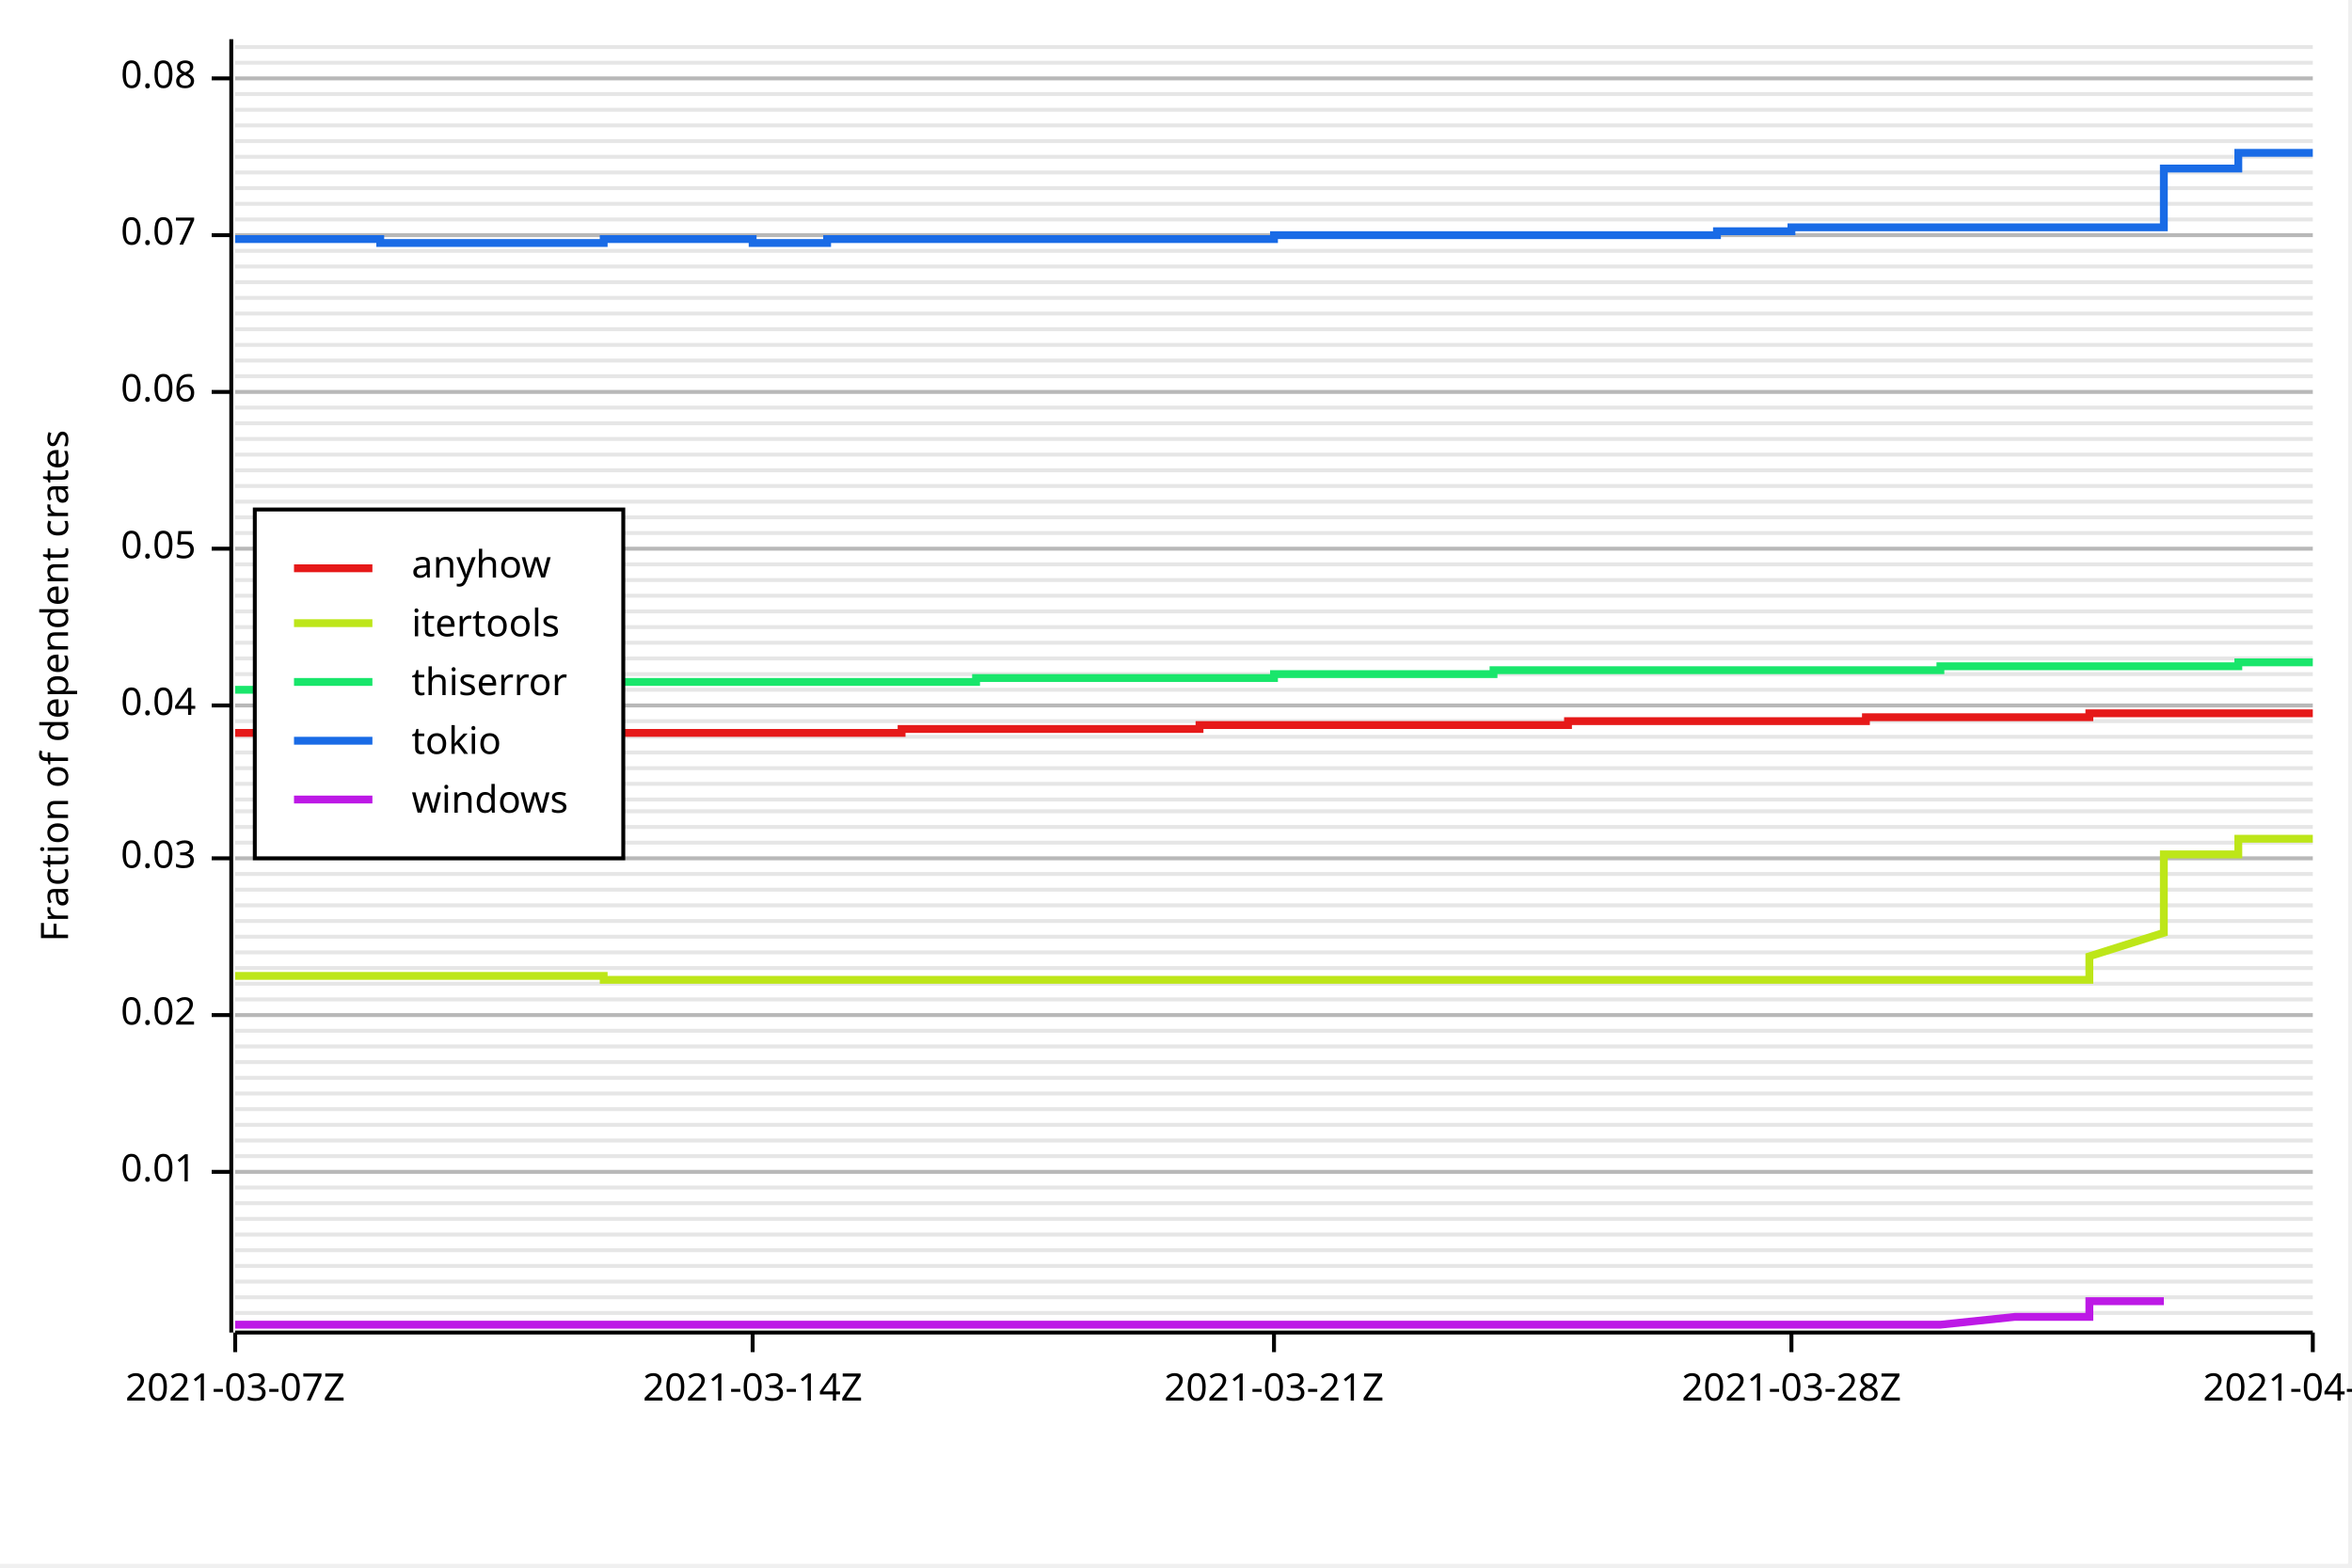
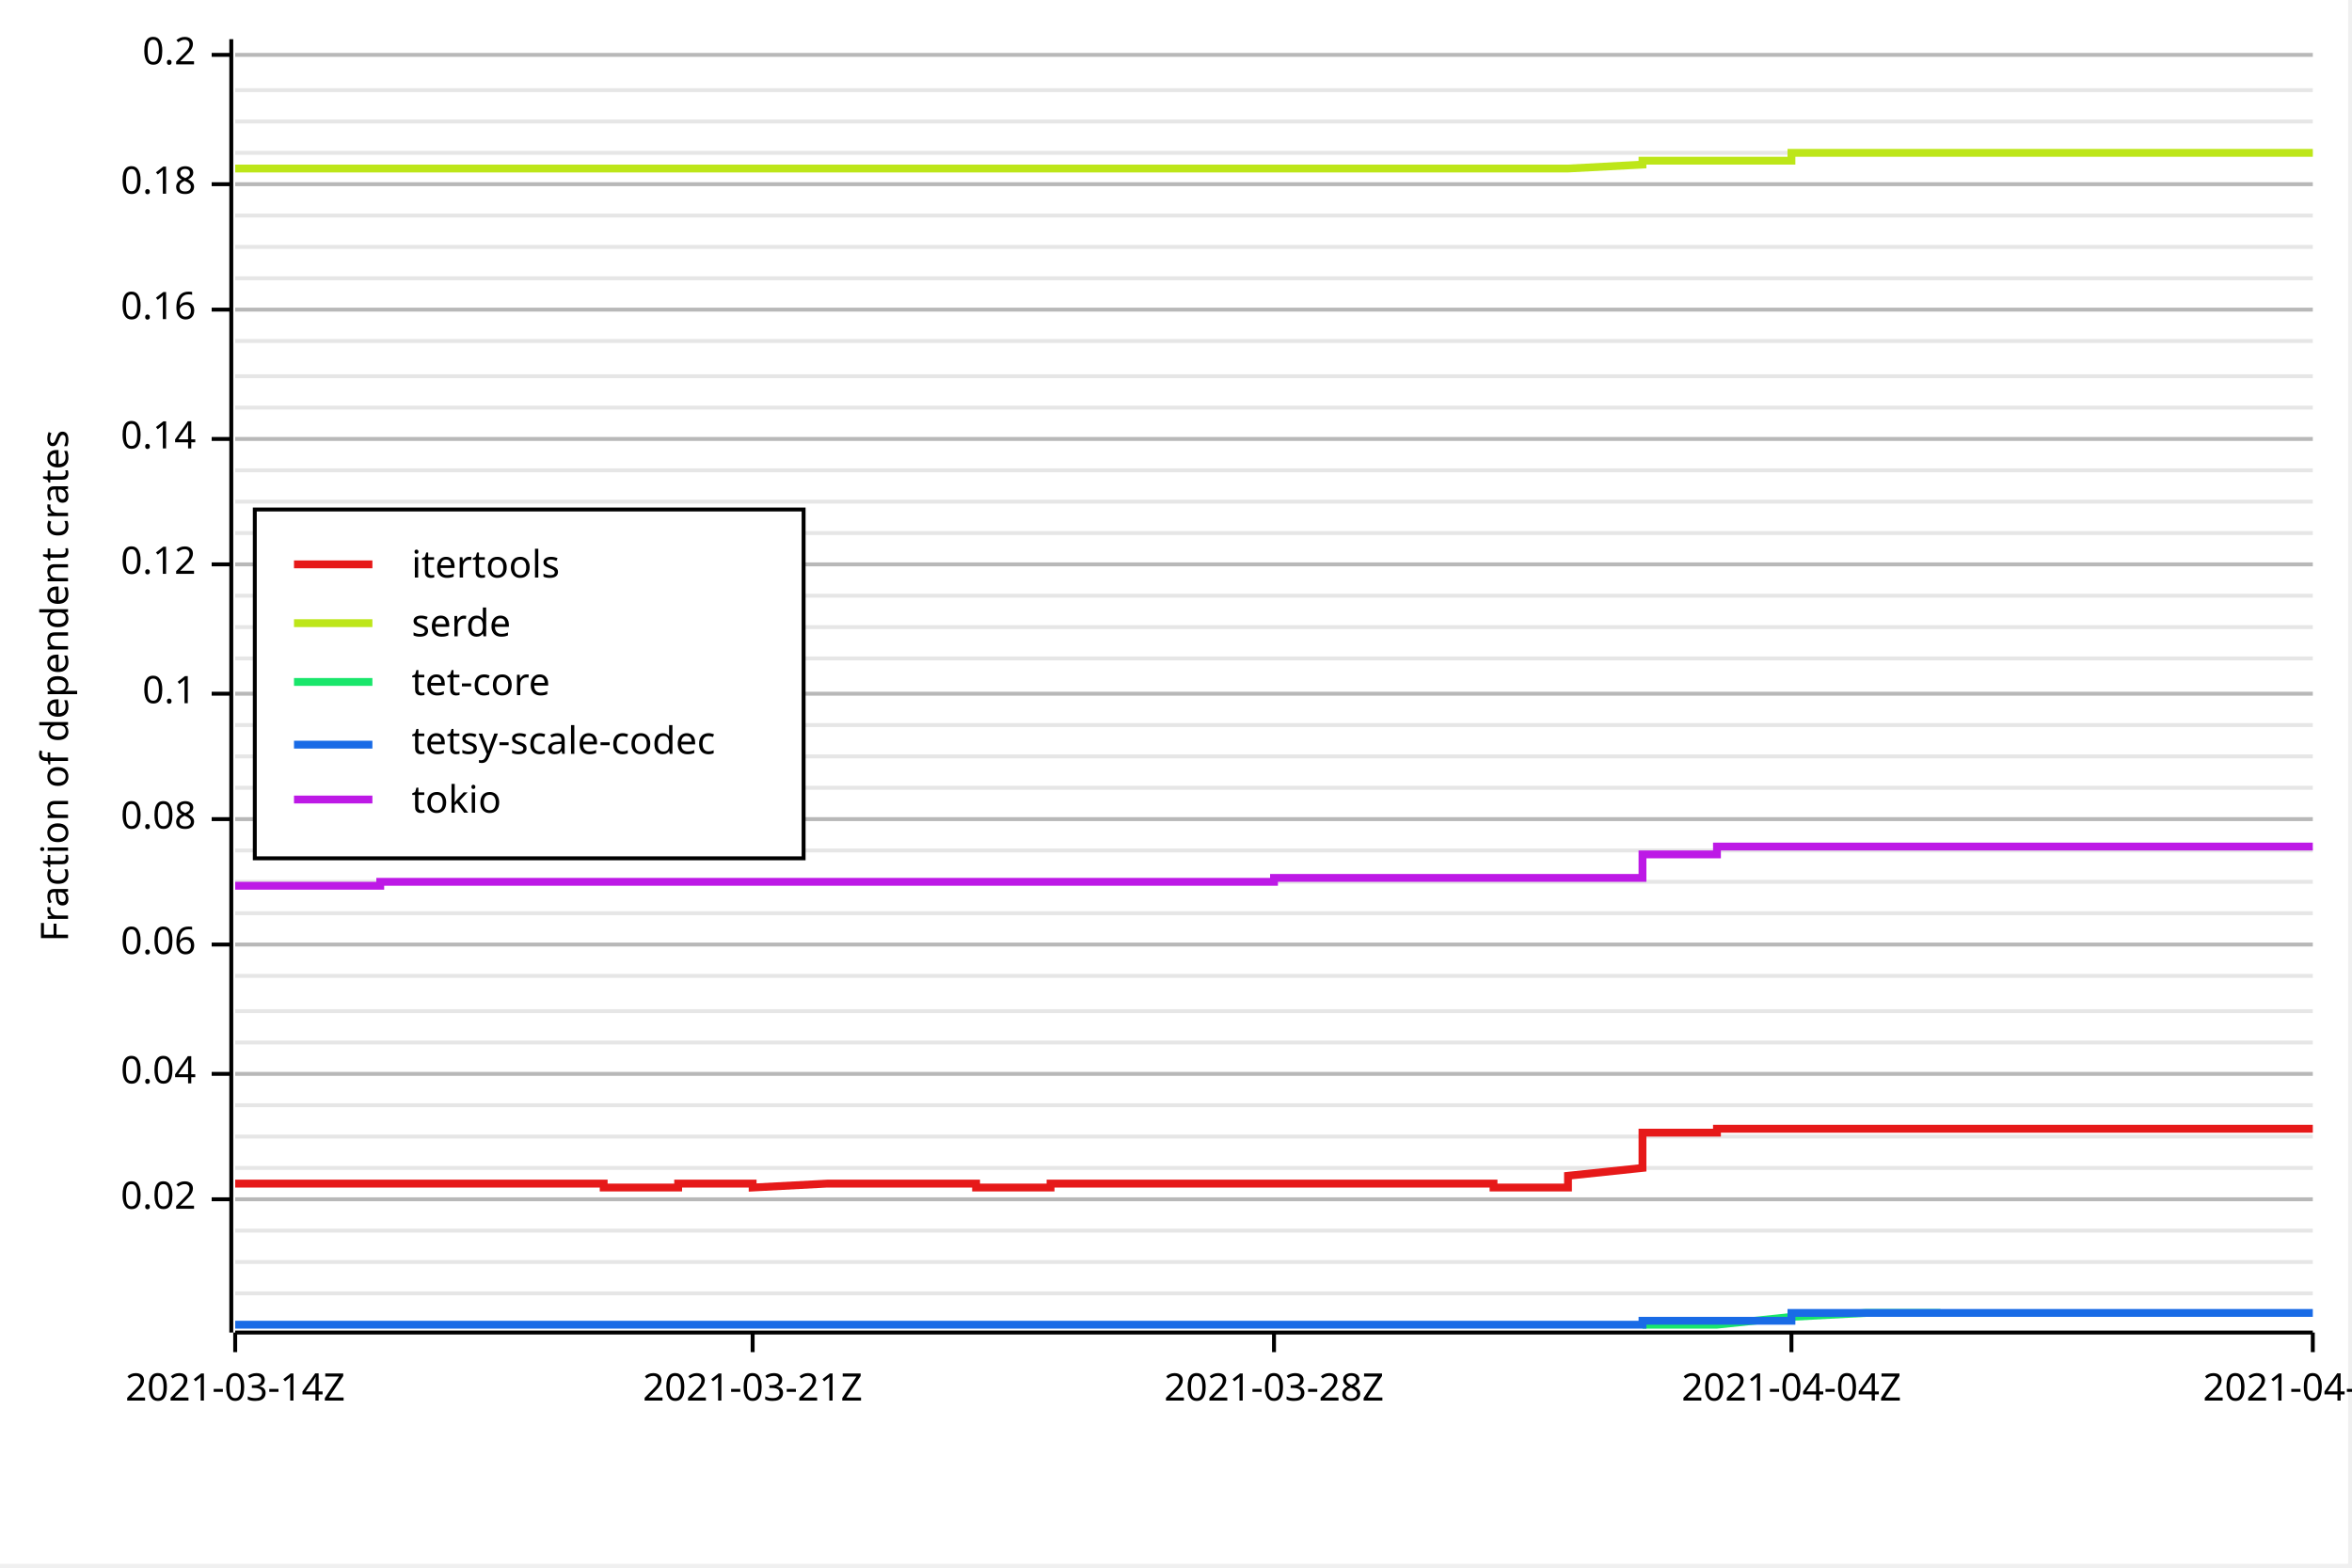
<svg xmlns="http://www.w3.org/2000/svg" width="600" height="400" viewBox="0 0 600 400">
  <rect x="0" y="0" width="599" height="399" opacity="1" fill="#FFFFFF" stroke="none" />
-   <line opacity="0.1" stroke="#000000" stroke-width="1" x1="60" y1="335" x2="590" y2="335" />
-   <line opacity="0.1" stroke="#000000" stroke-width="1" x1="60" y1="331" x2="590" y2="331" />
-   <line opacity="0.1" stroke="#000000" stroke-width="1" x1="60" y1="327" x2="590" y2="327" />
-   <line opacity="0.1" stroke="#000000" stroke-width="1" x1="60" y1="323" x2="590" y2="323" />
-   <line opacity="0.1" stroke="#000000" stroke-width="1" x1="60" y1="319" x2="590" y2="319" />
-   <line opacity="0.1" stroke="#000000" stroke-width="1" x1="60" y1="315" x2="590" y2="315" />
-   <line opacity="0.1" stroke="#000000" stroke-width="1" x1="60" y1="311" x2="590" y2="311" />
-   <line opacity="0.1" stroke="#000000" stroke-width="1" x1="60" y1="307" x2="590" y2="307" />
-   <line opacity="0.1" stroke="#000000" stroke-width="1" x1="60" y1="303" x2="590" y2="303" />
-   <line opacity="0.1" stroke="#000000" stroke-width="1" x1="60" y1="299" x2="590" y2="299" />
-   <line opacity="0.1" stroke="#000000" stroke-width="1" x1="60" y1="295" x2="590" y2="295" />
-   <line opacity="0.1" stroke="#000000" stroke-width="1" x1="60" y1="291" x2="590" y2="291" />
-   <line opacity="0.1" stroke="#000000" stroke-width="1" x1="60" y1="287" x2="590" y2="287" />
-   <line opacity="0.1" stroke="#000000" stroke-width="1" x1="60" y1="283" x2="590" y2="283" />
-   <line opacity="0.1" stroke="#000000" stroke-width="1" x1="60" y1="279" x2="590" y2="279" />
-   <line opacity="0.1" stroke="#000000" stroke-width="1" x1="60" y1="275" x2="590" y2="275" />
-   <line opacity="0.1" stroke="#000000" stroke-width="1" x1="60" y1="271" x2="590" y2="271" />
-   <line opacity="0.1" stroke="#000000" stroke-width="1" x1="60" y1="267" x2="590" y2="267" />
-   <line opacity="0.1" stroke="#000000" stroke-width="1" x1="60" y1="263" x2="590" y2="263" />
-   <line opacity="0.1" stroke="#000000" stroke-width="1" x1="60" y1="259" x2="590" y2="259" />
-   <line opacity="0.1" stroke="#000000" stroke-width="1" x1="60" y1="255" x2="590" y2="255" />
-   <line opacity="0.1" stroke="#000000" stroke-width="1" x1="60" y1="251" x2="590" y2="251" />
-   <line opacity="0.1" stroke="#000000" stroke-width="1" x1="60" y1="247" x2="590" y2="247" />
-   <line opacity="0.1" stroke="#000000" stroke-width="1" x1="60" y1="243" x2="590" y2="243" />
-   <line opacity="0.1" stroke="#000000" stroke-width="1" x1="60" y1="239" x2="590" y2="239" />
-   <line opacity="0.1" stroke="#000000" stroke-width="1" x1="60" y1="235" x2="590" y2="235" />
-   <line opacity="0.1" stroke="#000000" stroke-width="1" x1="60" y1="231" x2="590" y2="231" />
-   <line opacity="0.1" stroke="#000000" stroke-width="1" x1="60" y1="227" x2="590" y2="227" />
-   <line opacity="0.1" stroke="#000000" stroke-width="1" x1="60" y1="223" x2="590" y2="223" />
-   <line opacity="0.1" stroke="#000000" stroke-width="1" x1="60" y1="219" x2="590" y2="219" />
-   <line opacity="0.1" stroke="#000000" stroke-width="1" x1="60" y1="215" x2="590" y2="215" />
-   <line opacity="0.1" stroke="#000000" stroke-width="1" x1="60" y1="211" x2="590" y2="211" />
-   <line opacity="0.1" stroke="#000000" stroke-width="1" x1="60" y1="207" x2="590" y2="207" />
-   <line opacity="0.1" stroke="#000000" stroke-width="1" x1="60" y1="204" x2="590" y2="204" />
-   <line opacity="0.1" stroke="#000000" stroke-width="1" x1="60" y1="200" x2="590" y2="200" />
-   <line opacity="0.1" stroke="#000000" stroke-width="1" x1="60" y1="196" x2="590" y2="196" />
-   <line opacity="0.1" stroke="#000000" stroke-width="1" x1="60" y1="192" x2="590" y2="192" />
-   <line opacity="0.1" stroke="#000000" stroke-width="1" x1="60" y1="188" x2="590" y2="188" />
-   <line opacity="0.1" stroke="#000000" stroke-width="1" x1="60" y1="184" x2="590" y2="184" />
-   <line opacity="0.1" stroke="#000000" stroke-width="1" x1="60" y1="180" x2="590" y2="180" />
-   <line opacity="0.1" stroke="#000000" stroke-width="1" x1="60" y1="176" x2="590" y2="176" />
-   <line opacity="0.1" stroke="#000000" stroke-width="1" x1="60" y1="172" x2="590" y2="172" />
+   <line opacity="0.1" stroke="#000000" stroke-width="1" x1="60" y1="330" x2="590" y2="330" />
+   <line opacity="0.1" stroke="#000000" stroke-width="1" x1="60" y1="322" x2="590" y2="322" />
+   <line opacity="0.1" stroke="#000000" stroke-width="1" x1="60" y1="314" x2="590" y2="314" />
+   <line opacity="0.1" stroke="#000000" stroke-width="1" x1="60" y1="306" x2="590" y2="306" />
+   <line opacity="0.1" stroke="#000000" stroke-width="1" x1="60" y1="298" x2="590" y2="298" />
+   <line opacity="0.1" stroke="#000000" stroke-width="1" x1="60" y1="290" x2="590" y2="290" />
+   <line opacity="0.1" stroke="#000000" stroke-width="1" x1="60" y1="282" x2="590" y2="282" />
+   <line opacity="0.1" stroke="#000000" stroke-width="1" x1="60" y1="274" x2="590" y2="274" />
+   <line opacity="0.1" stroke="#000000" stroke-width="1" x1="60" y1="266" x2="590" y2="266" />
+   <line opacity="0.1" stroke="#000000" stroke-width="1" x1="60" y1="258" x2="590" y2="258" />
+   <line opacity="0.1" stroke="#000000" stroke-width="1" x1="60" y1="249" x2="590" y2="249" />
+   <line opacity="0.1" stroke="#000000" stroke-width="1" x1="60" y1="241" x2="590" y2="241" />
+   <line opacity="0.1" stroke="#000000" stroke-width="1" x1="60" y1="233" x2="590" y2="233" />
+   <line opacity="0.1" stroke="#000000" stroke-width="1" x1="60" y1="225" x2="590" y2="225" />
+   <line opacity="0.1" stroke="#000000" stroke-width="1" x1="60" y1="217" x2="590" y2="217" />
+   <line opacity="0.1" stroke="#000000" stroke-width="1" x1="60" y1="209" x2="590" y2="209" />
+   <line opacity="0.1" stroke="#000000" stroke-width="1" x1="60" y1="201" x2="590" y2="201" />
+   <line opacity="0.1" stroke="#000000" stroke-width="1" x1="60" y1="193" x2="590" y2="193" />
+   <line opacity="0.1" stroke="#000000" stroke-width="1" x1="60" y1="185" x2="590" y2="185" />
+   <line opacity="0.1" stroke="#000000" stroke-width="1" x1="60" y1="177" x2="590" y2="177" />
  <line opacity="0.1" stroke="#000000" stroke-width="1" x1="60" y1="168" x2="590" y2="168" />
-   <line opacity="0.1" stroke="#000000" stroke-width="1" x1="60" y1="164" x2="590" y2="164" />
  <line opacity="0.1" stroke="#000000" stroke-width="1" x1="60" y1="160" x2="590" y2="160" />
-   <line opacity="0.1" stroke="#000000" stroke-width="1" x1="60" y1="156" x2="590" y2="156" />
  <line opacity="0.1" stroke="#000000" stroke-width="1" x1="60" y1="152" x2="590" y2="152" />
-   <line opacity="0.1" stroke="#000000" stroke-width="1" x1="60" y1="148" x2="590" y2="148" />
  <line opacity="0.1" stroke="#000000" stroke-width="1" x1="60" y1="144" x2="590" y2="144" />
-   <line opacity="0.1" stroke="#000000" stroke-width="1" x1="60" y1="140" x2="590" y2="140" />
  <line opacity="0.1" stroke="#000000" stroke-width="1" x1="60" y1="136" x2="590" y2="136" />
-   <line opacity="0.1" stroke="#000000" stroke-width="1" x1="60" y1="132" x2="590" y2="132" />
  <line opacity="0.1" stroke="#000000" stroke-width="1" x1="60" y1="128" x2="590" y2="128" />
-   <line opacity="0.1" stroke="#000000" stroke-width="1" x1="60" y1="124" x2="590" y2="124" />
  <line opacity="0.1" stroke="#000000" stroke-width="1" x1="60" y1="120" x2="590" y2="120" />
-   <line opacity="0.1" stroke="#000000" stroke-width="1" x1="60" y1="116" x2="590" y2="116" />
  <line opacity="0.1" stroke="#000000" stroke-width="1" x1="60" y1="112" x2="590" y2="112" />
-   <line opacity="0.1" stroke="#000000" stroke-width="1" x1="60" y1="108" x2="590" y2="108" />
  <line opacity="0.1" stroke="#000000" stroke-width="1" x1="60" y1="104" x2="590" y2="104" />
-   <line opacity="0.1" stroke="#000000" stroke-width="1" x1="60" y1="100" x2="590" y2="100" />
  <line opacity="0.1" stroke="#000000" stroke-width="1" x1="60" y1="96" x2="590" y2="96" />
-   <line opacity="0.1" stroke="#000000" stroke-width="1" x1="60" y1="92" x2="590" y2="92" />
-   <line opacity="0.1" stroke="#000000" stroke-width="1" x1="60" y1="88" x2="590" y2="88" />
-   <line opacity="0.1" stroke="#000000" stroke-width="1" x1="60" y1="84" x2="590" y2="84" />
-   <line opacity="0.1" stroke="#000000" stroke-width="1" x1="60" y1="80" x2="590" y2="80" />
-   <line opacity="0.1" stroke="#000000" stroke-width="1" x1="60" y1="76" x2="590" y2="76" />
-   <line opacity="0.1" stroke="#000000" stroke-width="1" x1="60" y1="72" x2="590" y2="72" />
-   <line opacity="0.1" stroke="#000000" stroke-width="1" x1="60" y1="68" x2="590" y2="68" />
-   <line opacity="0.1" stroke="#000000" stroke-width="1" x1="60" y1="64" x2="590" y2="64" />
-   <line opacity="0.1" stroke="#000000" stroke-width="1" x1="60" y1="60" x2="590" y2="60" />
-   <line opacity="0.1" stroke="#000000" stroke-width="1" x1="60" y1="56" x2="590" y2="56" />
-   <line opacity="0.1" stroke="#000000" stroke-width="1" x1="60" y1="52" x2="590" y2="52" />
-   <line opacity="0.1" stroke="#000000" stroke-width="1" x1="60" y1="48" x2="590" y2="48" />
-   <line opacity="0.1" stroke="#000000" stroke-width="1" x1="60" y1="44" x2="590" y2="44" />
-   <line opacity="0.1" stroke="#000000" stroke-width="1" x1="60" y1="40" x2="590" y2="40" />
-   <line opacity="0.1" stroke="#000000" stroke-width="1" x1="60" y1="36" x2="590" y2="36" />
-   <line opacity="0.1" stroke="#000000" stroke-width="1" x1="60" y1="32" x2="590" y2="32" />
-   <line opacity="0.1" stroke="#000000" stroke-width="1" x1="60" y1="28" x2="590" y2="28" />
-   <line opacity="0.1" stroke="#000000" stroke-width="1" x1="60" y1="24" x2="590" y2="24" />
-   <line opacity="0.1" stroke="#000000" stroke-width="1" x1="60" y1="20" x2="590" y2="20" />
-   <line opacity="0.1" stroke="#000000" stroke-width="1" x1="60" y1="16" x2="590" y2="16" />
-   <line opacity="0.1" stroke="#000000" stroke-width="1" x1="60" y1="12" x2="590" y2="12" />
+   <line opacity="0.1" stroke="#000000" stroke-width="1" x1="60" y1="87" x2="590" y2="87" />
+   <line opacity="0.1" stroke="#000000" stroke-width="1" x1="60" y1="79" x2="590" y2="79" />
+   <line opacity="0.1" stroke="#000000" stroke-width="1" x1="60" y1="71" x2="590" y2="71" />
+   <line opacity="0.1" stroke="#000000" stroke-width="1" x1="60" y1="63" x2="590" y2="63" />
+   <line opacity="0.1" stroke="#000000" stroke-width="1" x1="60" y1="55" x2="590" y2="55" />
+   <line opacity="0.1" stroke="#000000" stroke-width="1" x1="60" y1="47" x2="590" y2="47" />
+   <line opacity="0.1" stroke="#000000" stroke-width="1" x1="60" y1="39" x2="590" y2="39" />
+   <line opacity="0.1" stroke="#000000" stroke-width="1" x1="60" y1="31" x2="590" y2="31" />
+   <line opacity="0.1" stroke="#000000" stroke-width="1" x1="60" y1="23" x2="590" y2="23" />
+   <line opacity="0.1" stroke="#000000" stroke-width="1" x1="60" y1="14" x2="590" y2="14" />
  <text x="10" y="175" dy="0.76em" text-anchor="middle" font-family="sans-serif" font-size="9.677" opacity="1" fill="#000000" transform="rotate(270, 10, 175)">
Fraction of dependent crates
</text>
-   <line opacity="0.2" stroke="#000000" stroke-width="1" x1="60" y1="299" x2="590" y2="299" />
-   <line opacity="0.2" stroke="#000000" stroke-width="1" x1="60" y1="259" x2="590" y2="259" />
-   <line opacity="0.2" stroke="#000000" stroke-width="1" x1="60" y1="219" x2="590" y2="219" />
-   <line opacity="0.2" stroke="#000000" stroke-width="1" x1="60" y1="180" x2="590" y2="180" />
-   <line opacity="0.2" stroke="#000000" stroke-width="1" x1="60" y1="140" x2="590" y2="140" />
-   <line opacity="0.2" stroke="#000000" stroke-width="1" x1="60" y1="100" x2="590" y2="100" />
-   <line opacity="0.2" stroke="#000000" stroke-width="1" x1="60" y1="60" x2="590" y2="60" />
-   <line opacity="0.2" stroke="#000000" stroke-width="1" x1="60" y1="20" x2="590" y2="20" />
+   <line opacity="0.2" stroke="#000000" stroke-width="1" x1="60" y1="306" x2="590" y2="306" />
+   <line opacity="0.2" stroke="#000000" stroke-width="1" x1="60" y1="274" x2="590" y2="274" />
+   <line opacity="0.2" stroke="#000000" stroke-width="1" x1="60" y1="241" x2="590" y2="241" />
+   <line opacity="0.2" stroke="#000000" stroke-width="1" x1="60" y1="209" x2="590" y2="209" />
+   <line opacity="0.2" stroke="#000000" stroke-width="1" x1="60" y1="177" x2="590" y2="177" />
+   <line opacity="0.2" stroke="#000000" stroke-width="1" x1="60" y1="144" x2="590" y2="144" />
+   <line opacity="0.2" stroke="#000000" stroke-width="1" x1="60" y1="112" x2="590" y2="112" />
+   <line opacity="0.2" stroke="#000000" stroke-width="1" x1="60" y1="79" x2="590" y2="79" />
+   <line opacity="0.2" stroke="#000000" stroke-width="1" x1="60" y1="47" x2="590" y2="47" />
+   <line opacity="0.2" stroke="#000000" stroke-width="1" x1="60" y1="14" x2="590" y2="14" />
  <polyline fill="none" opacity="1" stroke="#000000" stroke-width="1" points="59,10 59,340 " />
-   <text x="50" y="299" dy="0.5ex" text-anchor="end" font-family="sans-serif" font-size="9.677" opacity="1" fill="#000000">
- 0.01
- </text>
-   <polyline fill="none" opacity="1" stroke="#000000" stroke-width="1" points="54,299 59,299 " />
-   <text x="50" y="259" dy="0.5ex" text-anchor="end" font-family="sans-serif" font-size="9.677" opacity="1" fill="#000000">
+   <text x="50" y="306" dy="0.5ex" text-anchor="end" font-family="sans-serif" font-size="9.677" opacity="1" fill="#000000">
0.02
</text>
-   <polyline fill="none" opacity="1" stroke="#000000" stroke-width="1" points="54,259 59,259 " />
-   <text x="50" y="219" dy="0.5ex" text-anchor="end" font-family="sans-serif" font-size="9.677" opacity="1" fill="#000000">
- 0.03
- </text>
-   <polyline fill="none" opacity="1" stroke="#000000" stroke-width="1" points="54,219 59,219 " />
-   <text x="50" y="180" dy="0.5ex" text-anchor="end" font-family="sans-serif" font-size="9.677" opacity="1" fill="#000000">
+   <polyline fill="none" opacity="1" stroke="#000000" stroke-width="1" points="54,306 59,306 " />
+   <text x="50" y="274" dy="0.5ex" text-anchor="end" font-family="sans-serif" font-size="9.677" opacity="1" fill="#000000">
0.04
</text>
-   <polyline fill="none" opacity="1" stroke="#000000" stroke-width="1" points="54,180 59,180 " />
-   <text x="50" y="140" dy="0.5ex" text-anchor="end" font-family="sans-serif" font-size="9.677" opacity="1" fill="#000000">
- 0.05
- </text>
-   <polyline fill="none" opacity="1" stroke="#000000" stroke-width="1" points="54,140 59,140 " />
-   <text x="50" y="100" dy="0.5ex" text-anchor="end" font-family="sans-serif" font-size="9.677" opacity="1" fill="#000000">
+   <polyline fill="none" opacity="1" stroke="#000000" stroke-width="1" points="54,274 59,274 " />
+   <text x="50" y="241" dy="0.5ex" text-anchor="end" font-family="sans-serif" font-size="9.677" opacity="1" fill="#000000">
0.06
</text>
-   <polyline fill="none" opacity="1" stroke="#000000" stroke-width="1" points="54,100 59,100 " />
-   <text x="50" y="60" dy="0.5ex" text-anchor="end" font-family="sans-serif" font-size="9.677" opacity="1" fill="#000000">
- 0.07
- </text>
-   <polyline fill="none" opacity="1" stroke="#000000" stroke-width="1" points="54,60 59,60 " />
-   <text x="50" y="20" dy="0.5ex" text-anchor="end" font-family="sans-serif" font-size="9.677" opacity="1" fill="#000000">
+   <polyline fill="none" opacity="1" stroke="#000000" stroke-width="1" points="54,241 59,241 " />
+   <text x="50" y="209" dy="0.5ex" text-anchor="end" font-family="sans-serif" font-size="9.677" opacity="1" fill="#000000">
0.08
</text>
-   <polyline fill="none" opacity="1" stroke="#000000" stroke-width="1" points="54,20 59,20 " />
+   <polyline fill="none" opacity="1" stroke="#000000" stroke-width="1" points="54,209 59,209 " />
+   <text x="50" y="177" dy="0.5ex" text-anchor="end" font-family="sans-serif" font-size="9.677" opacity="1" fill="#000000">
+ 0.1
+ </text>
+   <polyline fill="none" opacity="1" stroke="#000000" stroke-width="1" points="54,177 59,177 " />
+   <text x="50" y="144" dy="0.5ex" text-anchor="end" font-family="sans-serif" font-size="9.677" opacity="1" fill="#000000">
+ 0.12
+ </text>
+   <polyline fill="none" opacity="1" stroke="#000000" stroke-width="1" points="54,144 59,144 " />
+   <text x="50" y="112" dy="0.5ex" text-anchor="end" font-family="sans-serif" font-size="9.677" opacity="1" fill="#000000">
+ 0.14
+ </text>
+   <polyline fill="none" opacity="1" stroke="#000000" stroke-width="1" points="54,112 59,112 " />
+   <text x="50" y="79" dy="0.5ex" text-anchor="end" font-family="sans-serif" font-size="9.677" opacity="1" fill="#000000">
+ 0.16
+ </text>
+   <polyline fill="none" opacity="1" stroke="#000000" stroke-width="1" points="54,79 59,79 " />
+   <text x="50" y="47" dy="0.5ex" text-anchor="end" font-family="sans-serif" font-size="9.677" opacity="1" fill="#000000">
+ 0.18
+ </text>
+   <polyline fill="none" opacity="1" stroke="#000000" stroke-width="1" points="54,47 59,47 " />
+   <text x="50" y="14" dy="0.5ex" text-anchor="end" font-family="sans-serif" font-size="9.677" opacity="1" fill="#000000">
+ 0.2
+ </text>
+   <polyline fill="none" opacity="1" stroke="#000000" stroke-width="1" points="54,14 59,14 " />
  <polyline fill="none" opacity="1" stroke="#000000" stroke-width="1" points="60,340 590,340 " />
  <text x="60" y="350" dy="0.76em" text-anchor="middle" font-family="sans-serif" font-size="9.677" opacity="1" fill="#000000">
- 2021-03-07Z
+ 2021-03-14Z
</text>
  <polyline fill="none" opacity="1" stroke="#000000" stroke-width="1" points="60,340 60,345 " />
  <text x="192" y="350" dy="0.76em" text-anchor="middle" font-family="sans-serif" font-size="9.677" opacity="1" fill="#000000">
- 2021-03-14Z
+ 2021-03-21Z
</text>
  <polyline fill="none" opacity="1" stroke="#000000" stroke-width="1" points="192,340 192,345 " />
  <text x="325" y="350" dy="0.76em" text-anchor="middle" font-family="sans-serif" font-size="9.677" opacity="1" fill="#000000">
- 2021-03-21Z
+ 2021-03-28Z
</text>
  <polyline fill="none" opacity="1" stroke="#000000" stroke-width="1" points="325,340 325,345 " />
  <text x="457" y="350" dy="0.76em" text-anchor="middle" font-family="sans-serif" font-size="9.677" opacity="1" fill="#000000">
- 2021-03-28Z
+ 2021-04-04Z
</text>
  <polyline fill="none" opacity="1" stroke="#000000" stroke-width="1" points="457,340 457,345 " />
  <text x="590" y="350" dy="0.76em" text-anchor="middle" font-family="sans-serif" font-size="9.677" opacity="1" fill="#000000">
- 2021-04-04Z
+ 2021-04-11Z
</text>
  <polyline fill="none" opacity="1" stroke="#000000" stroke-width="1" points="590,340 590,345 " />
-   <polyline fill="none" opacity="1" stroke="#E61919" stroke-width="2" points="60,187 60,187 78,187 78,187 97,187 97,187 116,187 116,187 135,187 135,187 154,187 154,187 173,187 173,187 192,187 192,187 211,187 211,187 230,187 230,186 249,186 249,186 268,186 268,186 287,186 287,186 306,186 306,185 325,185 325,185 343,185 362,185 362,185 381,185 381,185 400,185 400,184 419,184 419,184 438,184 438,184 457,184 457,184 476,184 476,183 495,183 495,183 514,183 514,183 533,183 533,182 552,182 552,182 571,182 571,182 590,182 " />
-   <polyline fill="none" opacity="1" stroke="#BDE619" stroke-width="2" points="60,249 60,249 78,249 78,249 97,249 97,249 116,249 116,249 135,249 135,249 154,249 154,250 173,250 173,250 192,250 192,250 211,250 211,250 230,250 230,250 249,250 249,250 268,250 268,250 287,250 287,250 306,250 306,250 325,250 325,250 343,250 362,250 362,250 381,250 381,250 400,250 400,250 419,250 419,250 438,250 438,250 457,250 457,250 476,250 476,250 495,250 495,250 514,250 514,250 533,250 533,244 552,238 552,218 571,218 571,214 590,214 " />
-   <polyline fill="none" opacity="1" stroke="#19E66B" stroke-width="2" points="60,176 60,176 78,176 78,176 97,176 97,175 116,175 116,175 135,175 135,175 154,175 154,174 173,174 173,174 192,174 192,174 211,174 211,174 230,174 230,174 249,174 249,173 268,173 268,173 287,173 287,173 306,173 306,173 325,173 325,172 343,172 362,172 362,172 381,172 381,171 400,171 400,171 419,171 419,171 438,171 438,171 457,171 457,171 476,171 476,171 495,171 495,170 514,170 514,170 533,170 533,170 552,170 552,170 571,170 571,169 590,169 " />
-   <polyline fill="none" opacity="1" stroke="#196BE6" stroke-width="2" points="60,61 60,61 78,61 78,61 97,61 97,62 116,62 116,62 135,62 135,62 154,62 154,61 173,61 173,61 192,61 192,62 211,62 211,61 230,61 230,61 249,61 249,61 268,61 268,61 287,61 287,61 306,61 306,61 325,61 325,60 343,60 362,60 362,60 381,60 381,60 400,60 400,60 419,60 419,60 438,60 438,59 457,59 457,58 476,58 476,58 495,58 495,58 514,58 514,58 533,58 533,58 552,58 552,43 571,43 571,39 590,39 " />
-   <polyline fill="none" opacity="1" stroke="#BD19E6" stroke-width="2" points="60,338 60,338 116,338 116,338 135,338 154,338 173,338 211,338 211,338 230,338 249,338 268,338 268,338 287,338 306,338 343,338 381,338 381,338 400,338 457,338 476,338 476,338 495,338 514,336 533,336 533,332 552,332 " />
-   <rect x="65" y="130" width="94" height="89" opacity="1" fill="#FFFFFF" stroke="none" />
-   <rect x="65" y="130" width="94" height="89" opacity="1" fill="none" stroke="#000000" />
+   <polyline fill="none" opacity="1" stroke="#E61919" stroke-width="2" points="60,302 60,302 78,302 78,302 97,302 97,302 116,302 116,302 135,302 135,302 154,302 154,303 173,303 173,302 192,302 192,303 211,302 230,302 230,302 249,302 249,303 268,303 268,302 287,302 287,302 306,302 306,302 325,302 325,302 343,302 343,302 362,302 362,302 381,302 381,303 400,303 400,300 419,298 419,289 438,289 438,288 457,288 457,288 476,288 476,288 495,288 495,288 514,288 514,288 533,288 552,288 552,288 571,288 571,288 590,288 " />
+   <polyline fill="none" opacity="1" stroke="#BDE619" stroke-width="2" points="60,43 60,43 78,43 78,43 97,43 97,43 116,43 116,43 135,43 135,43 154,43 154,43 173,43 173,43 192,43 192,43 211,43 230,43 230,43 249,43 249,43 268,43 268,43 287,43 287,43 306,43 306,43 325,43 325,43 343,43 343,43 362,43 362,43 381,43 381,43 400,43 400,43 419,42 419,41 438,41 438,41 457,41 457,39 476,39 476,39 495,39 495,39 514,39 514,39 533,39 552,39 552,39 571,39 571,39 590,39 " />
+   <polyline fill="none" opacity="1" stroke="#19E66B" stroke-width="2" points="419,338 419,338 438,338 457,336 476,335 495,335 " />
+   <polyline fill="none" opacity="1" stroke="#196BE6" stroke-width="2" points="60,338 78,338 78,338 97,338 173,338 192,338 192,338 211,338 306,338 306,338 325,338 325,338 343,338 362,338 419,338 419,337 438,337 438,337 457,337 457,335 476,335 476,335 495,335 514,335 514,335 571,335 571,335 590,335 " />
+   <polyline fill="none" opacity="1" stroke="#BD19E6" stroke-width="2" points="60,226 60,226 78,226 78,226 97,226 97,225 116,225 116,225 135,225 135,225 154,225 154,225 173,225 173,225 192,225 192,225 211,225 230,225 230,225 249,225 249,225 268,225 268,225 287,225 287,225 306,225 306,225 325,225 325,224 343,224 343,224 362,224 362,224 381,224 381,224 400,224 400,224 419,224 419,218 438,218 438,216 457,216 457,216 476,216 476,216 495,216 495,216 514,216 514,216 533,216 552,216 552,216 571,216 571,216 590,216 " />
+   <rect x="65" y="130" width="140" height="89" opacity="1" fill="#FFFFFF" stroke="none" />
+   <rect x="65" y="130" width="140" height="89" opacity="1" fill="none" stroke="#000000" />
  <text x="105" y="140" dy="0.76em" text-anchor="start" font-family="sans-serif" font-size="9.677" opacity="1" fill="#000000">
- anyhow
+ itertools
</text>
  <text x="105" y="155" dy="0.76em" text-anchor="start" font-family="sans-serif" font-size="9.677" opacity="1" fill="#000000">
- itertools
+ serde
</text>
  <text x="105" y="170" dy="0.76em" text-anchor="start" font-family="sans-serif" font-size="9.677" opacity="1" fill="#000000">
- thiserror
+ tet-core
</text>
  <text x="105" y="185" dy="0.76em" text-anchor="start" font-family="sans-serif" font-size="9.677" opacity="1" fill="#000000">
+ tetsy-scale-codec
+ </text>
+   <text x="105" y="200" dy="0.76em" text-anchor="start" font-family="sans-serif" font-size="9.677" opacity="1" fill="#000000">
tokio
</text>
-   <text x="105" y="200" dy="0.76em" text-anchor="start" font-family="sans-serif" font-size="9.677" opacity="1" fill="#000000">
- windows
- </text>
-   <polyline fill="none" opacity="1" stroke="#E61919" stroke-width="2" points="75,145 95,145 " />
+   <polyline fill="none" opacity="1" stroke="#E61919" stroke-width="2" points="75,144 95,144 " />
  <polyline fill="none" opacity="1" stroke="#BDE619" stroke-width="2" points="75,159 95,159 " />
  <polyline fill="none" opacity="1" stroke="#19E66B" stroke-width="2" points="75,174 95,174 " />
-   <polyline fill="none" opacity="1" stroke="#196BE6" stroke-width="2" points="75,189 95,189 " />
+   <polyline fill="none" opacity="1" stroke="#196BE6" stroke-width="2" points="75,190 95,190 " />
  <polyline fill="none" opacity="1" stroke="#BD19E6" stroke-width="2" points="75,204 95,204 " />
</svg>
